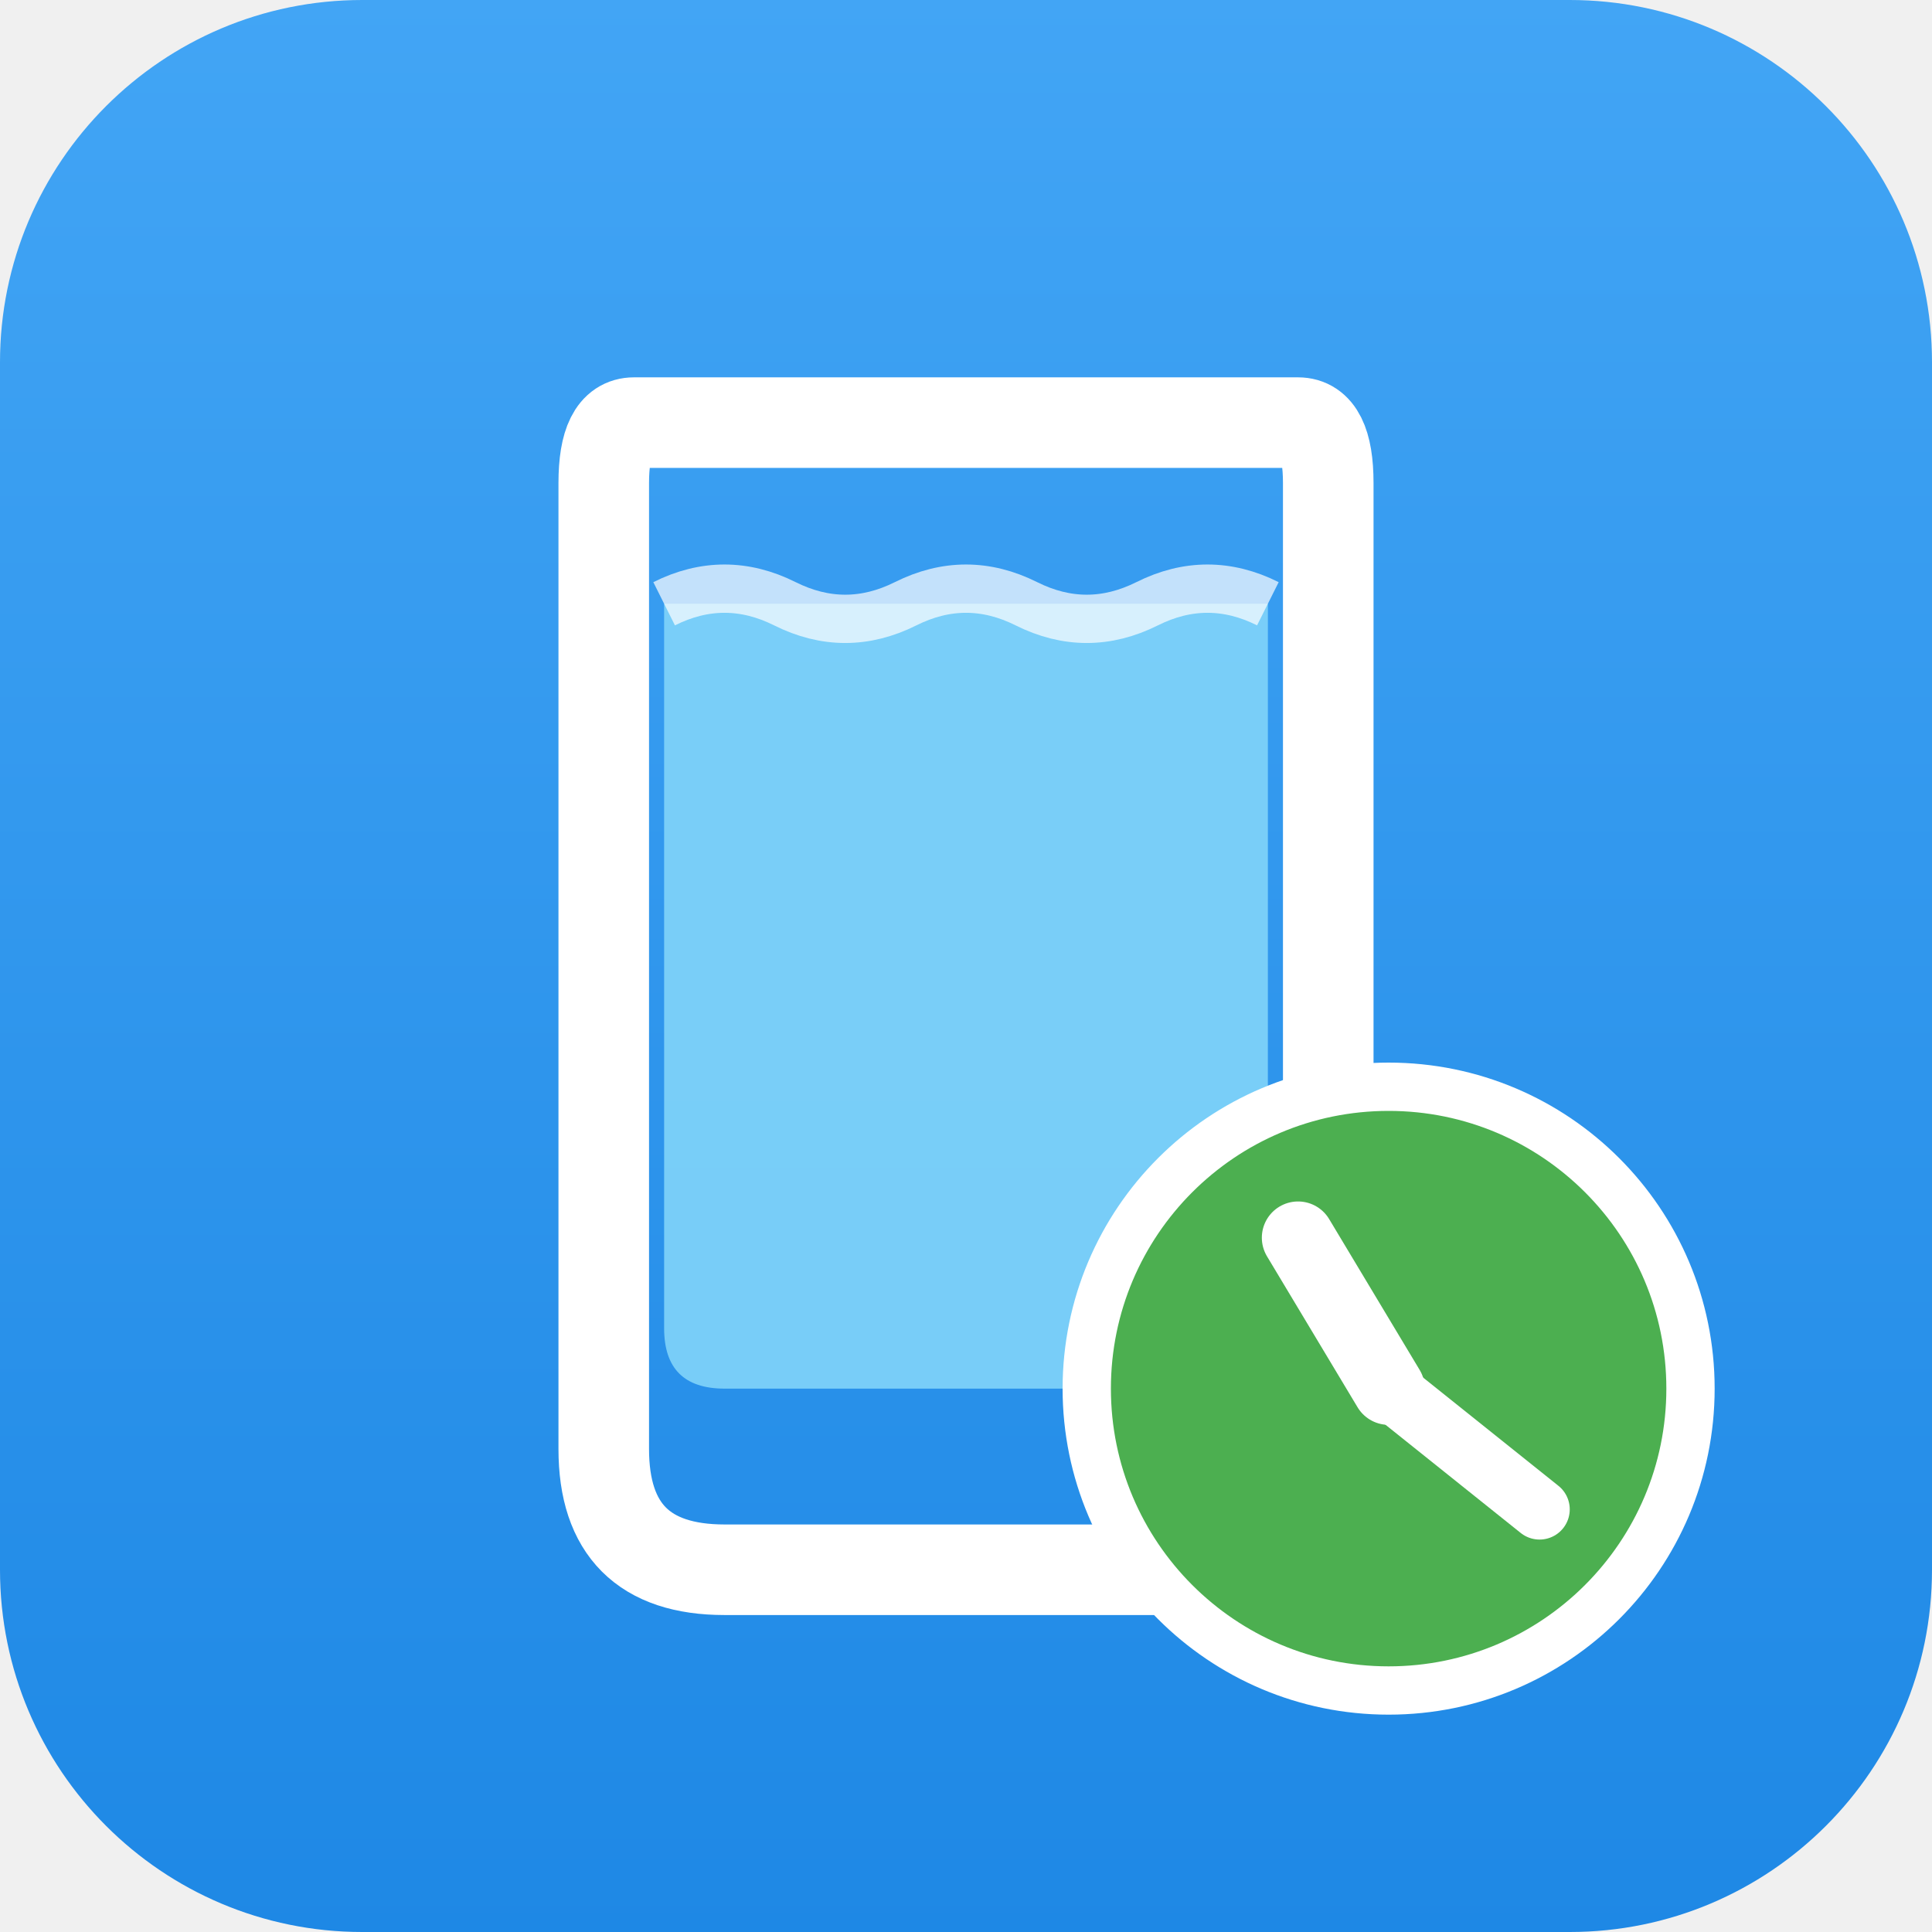
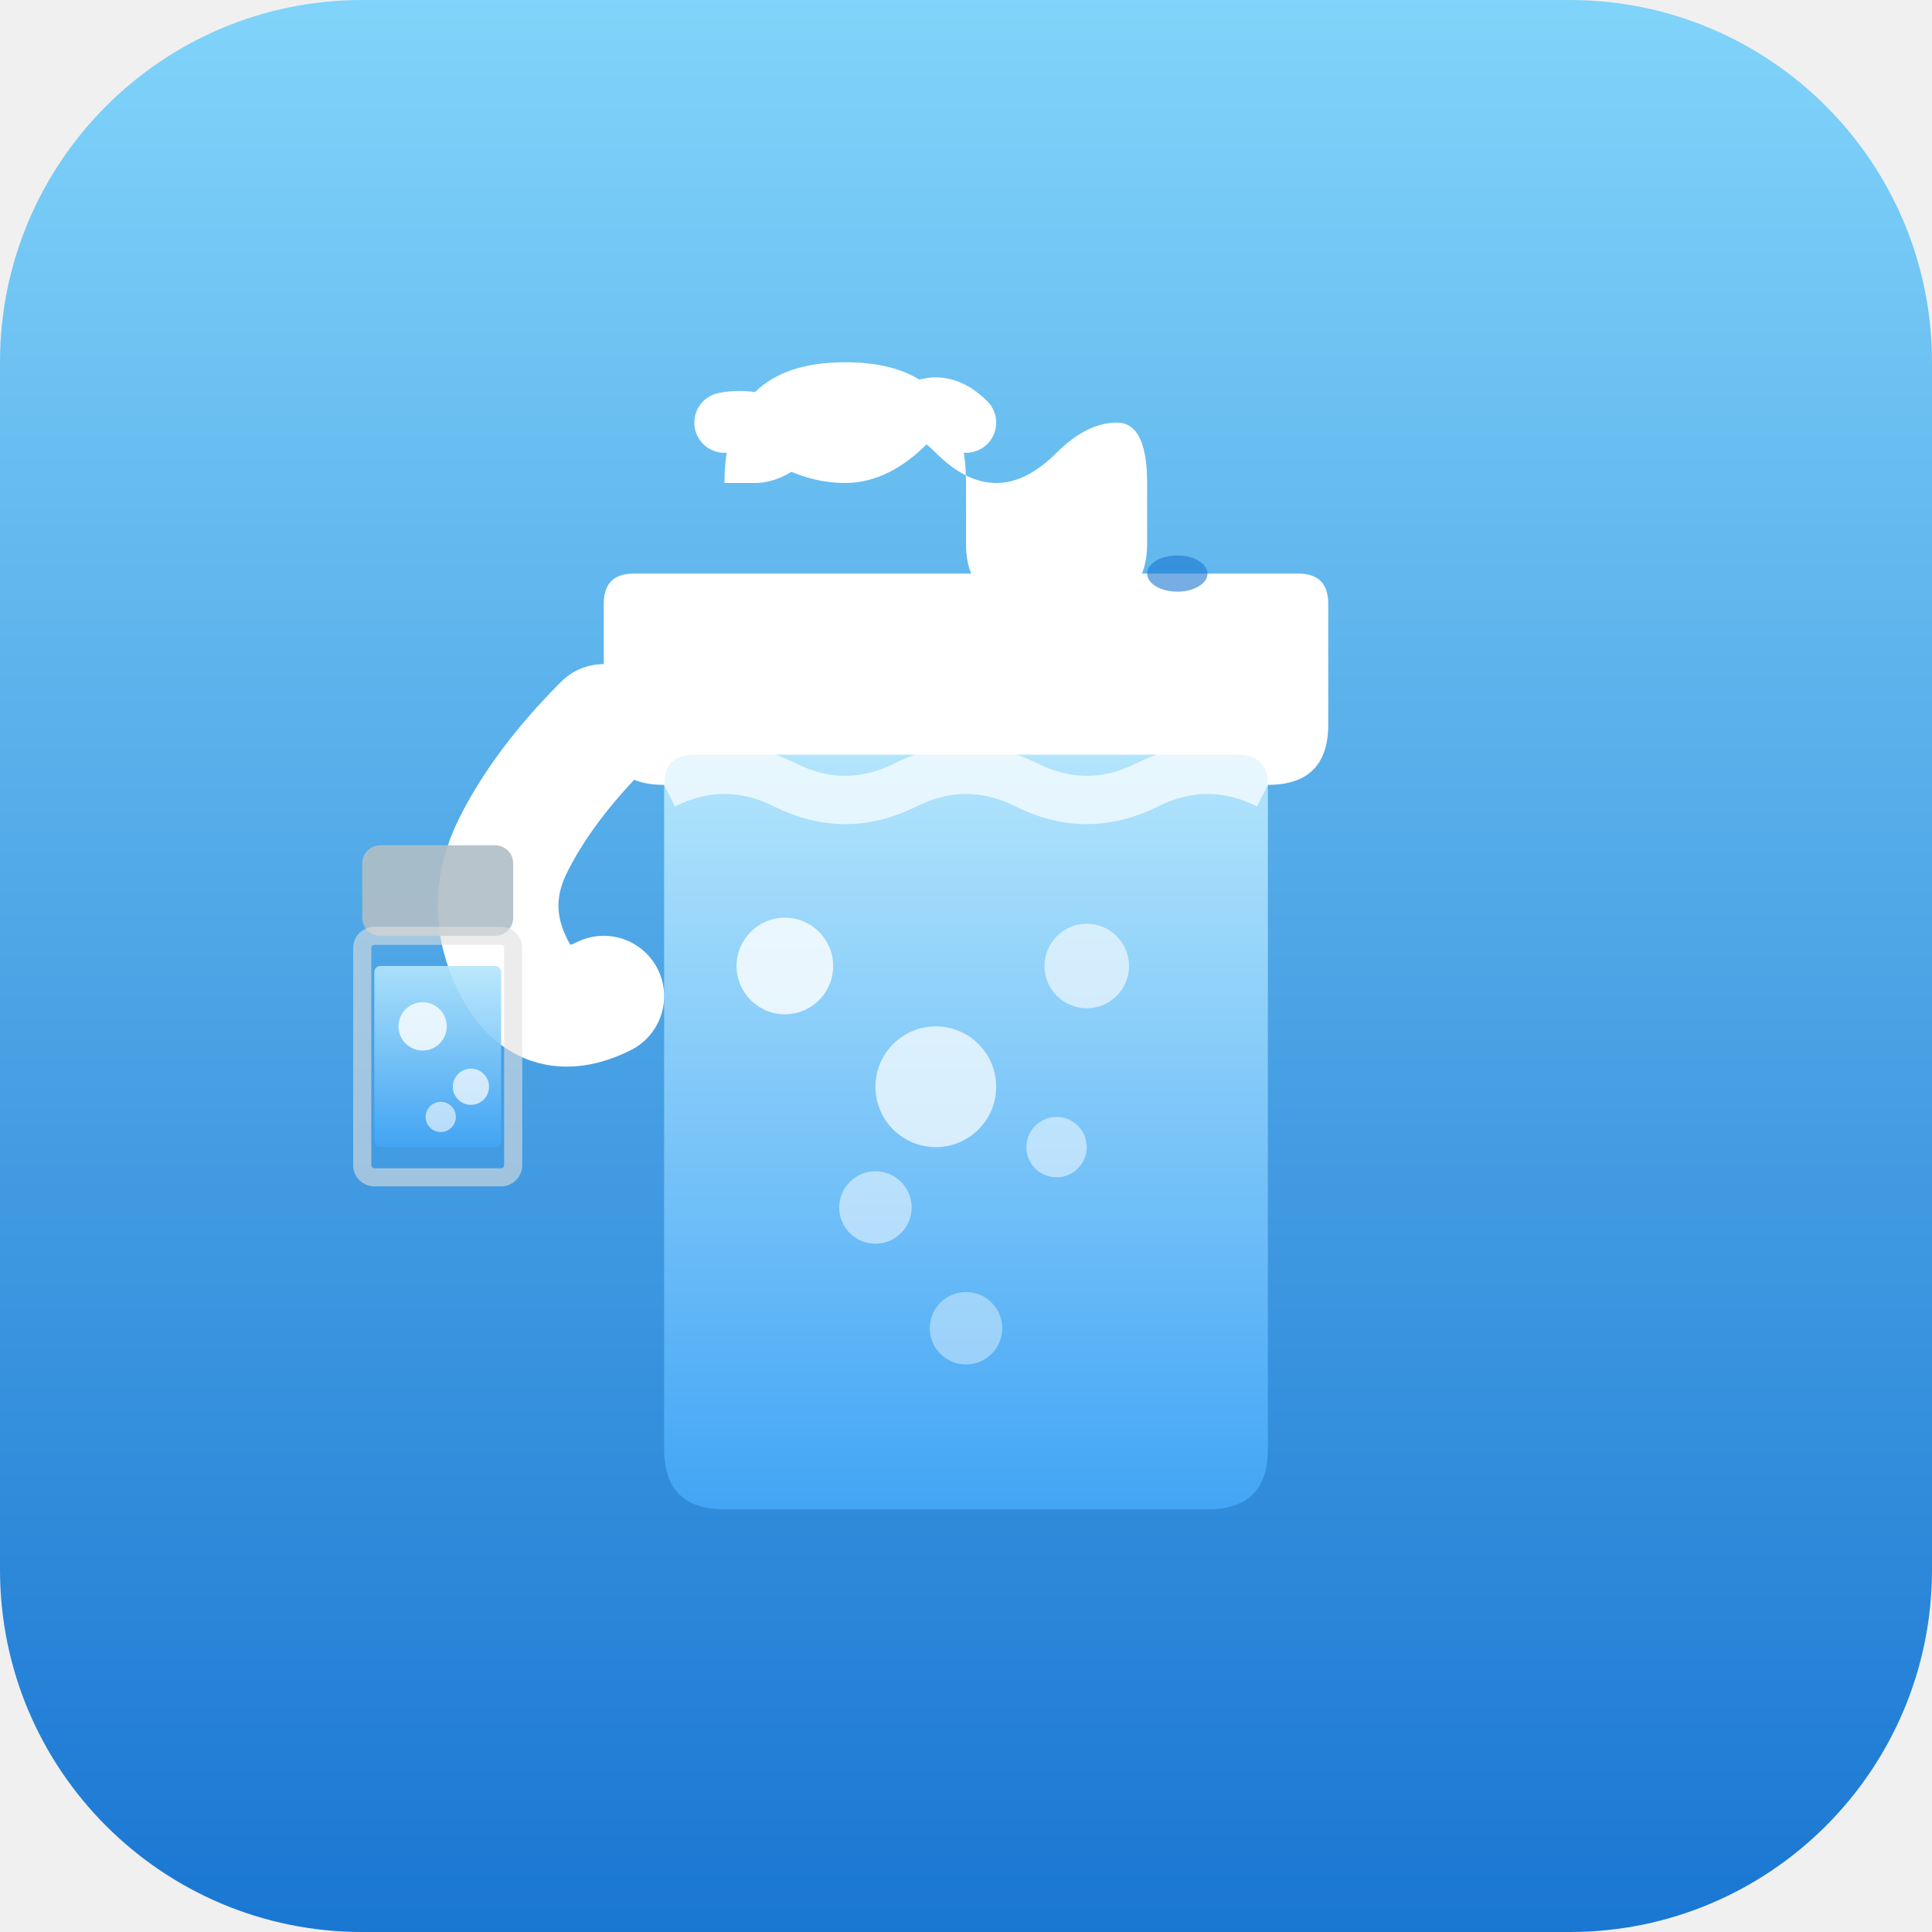
<svg xmlns="http://www.w3.org/2000/svg" width="32" height="32" viewBox="0 0 32 32">
  <defs>
    <linearGradient id="bgGradient" x1="0%" y1="0%" x2="0%" y2="100%">
-       <stop offset="0%" style="stop-color:#42A5F5;stop-opacity:1" />
-       <stop offset="100%" style="stop-color:#1E88E5;stop-opacity:1" />
+       <stop offset="0%" style="stop-color:#81D4FA;stop-opacity:1" />
+       <stop offset="100%" style="stop-color:#1976D2;stop-opacity:1" />
+     </linearGradient>
+     <linearGradient id="waterGradient" x1="0%" y1="0%" x2="0%" y2="100%">
+       <stop offset="0%" style="stop-color:#B3E5FC;stop-opacity:1" />
+       <stop offset="100%" style="stop-color:#42A5F5;stop-opacity:1" />
+     </linearGradient>
+     <linearGradient id="bottleWaterGradient" x1="0%" y1="0%" x2="0%" y2="100%">
+       <stop offset="0%" style="stop-color:#B3E5FC;stop-opacity:0.9" />
+       <stop offset="100%" style="stop-color:#42A5F5;stop-opacity:0.9" />
    </linearGradient>
  </defs>
  <rect width="32" height="32" rx="6" ry="6" fill="url(#bgGradient)" />
-   <path d="M 10 8 L 10 24 Q 10 26 12 26 L 20 26 Q 22 26 22 24 L 22 8 Q 22 7 21.5 7 L 10.5 7 Q 10 7 10 8 Z" fill="none" stroke="white" stroke-width="1.5" stroke-linecap="round" stroke-linejoin="round" />
-   <path d="M 11 10 L 11 22 Q 11 23 12 23 L 20 23 Q 21 23 21 22 L 21 10" fill="#81D4FA" opacity="0.9" />
-   <path d="M 11 10 Q 12 9.5 13 10 Q 14 10.5 15 10 Q 16 9.5 17 10 Q 18 10.5 19 10 Q 20 9.5 21 10" stroke="white" stroke-width="0.8" fill="none" opacity="0.7" />
-   <circle cx="23" cy="23" r="5" fill="#4CAF50" stroke="white" stroke-width="0.8" />
-   <line x1="23" y1="23" x2="21.5" y2="20.5" stroke="white" stroke-width="1.2" stroke-linecap="round" />
-   <line x1="23" y1="23" x2="25.5" y2="25" stroke="white" stroke-width="1" stroke-linecap="round" />
+   <path d="M 12 8 Q 12 6 14 6 Q 16 6 16 8 L 16 9 Q 16 10 17 10 L 18 10 Q 19 10 19 9 L 19 8 Q 19 7 18.5 7 Q 18 7 17.5 7.5 Q 17 8 16.5 8 Q 16 8 15.5 7.5 Q 15 7 14.5 7 Q 14 7 13.5 7.5 Q 13 8 12.5 8 Q 12 8 12 8 Z" fill="white" />
+   <path d="M 16 7 Q 15.5 6.5 15 7 Q 14.5 7.5 14 7.5 Q 13.5 7.5 13 7.2 Q 12.5 6.9 12 7" stroke="white" stroke-width="1" fill="none" stroke-linecap="round" />
+   <path d="M 10 10 L 10 12 Q 10 13 11 13 L 21 13 Q 22 13 22 12 L 22 10 Q 22 9.5 21.5 9.5 L 10.5 9.5 Q 10 9.5 10 10 Z" fill="white" />
+   <path d="M 11 13 L 11 24 Q 11 25 12 25 L 20 25 Q 21 25 21 24 L 21 13 Q 21 12.5 20.5 12.5 L 11.5 12.5 Q 11 12.5 11 13 Z" fill="url(#waterGradient)" />
+   <path d="M 11 13 Q 12 12.5 13 13 Q 14 13.5 15 13 Q 16 12.5 17 13 Q 18 13.5 19 13 Q 20 12.5 21 13" stroke="white" stroke-width="0.8" fill="none" opacity="0.7" />
+   <circle cx="13" cy="16" r="0.8" fill="white" opacity="0.8" />
+   <circle cx="15.5" cy="18" r="1" fill="white" opacity="0.7" />
+   <circle cx="18" cy="16" r="0.7" fill="white" opacity="0.6" />
+   <circle cx="14.5" cy="20" r="0.6" fill="white" opacity="0.5" />
+   <circle cx="17.5" cy="19" r="0.5" fill="white" opacity="0.5" />
+   <circle cx="16" cy="22" r="0.6" fill="white" opacity="0.4" />
+   <path d="M 10 12 Q 9 13 8.5 14 Q 8 15 8.5 16 Q 9 17 10 16.5" stroke="white" stroke-width="2" fill="none" stroke-linecap="round" stroke-linejoin="round" />
+   <rect x="6" y="14" width="2.5" height="1.5" rx="0.3" fill="#B0BEC5" opacity="0.9" />
+   <rect x="6" y="15.5" width="2.5" height="4" rx="0.2" fill="none" stroke="#E0E0E0" stroke-width="0.3" opacity="0.6" />
+   <rect x="6.2" y="16" width="2.1" height="3" rx="0.1" fill="url(#bottleWaterGradient)" />
+   <circle cx="7" cy="17" r="0.4" fill="white" opacity="0.8" />
+   <circle cx="7.8" cy="18" r="0.3" fill="white" opacity="0.7" />
+   <circle cx="7.3" cy="18.5" r="0.25" fill="white" opacity="0.6" />
+   <ellipse cx="19.5" cy="9.5" rx="0.5" ry="0.3" fill="#1976D2" opacity="0.6" />
</svg>
